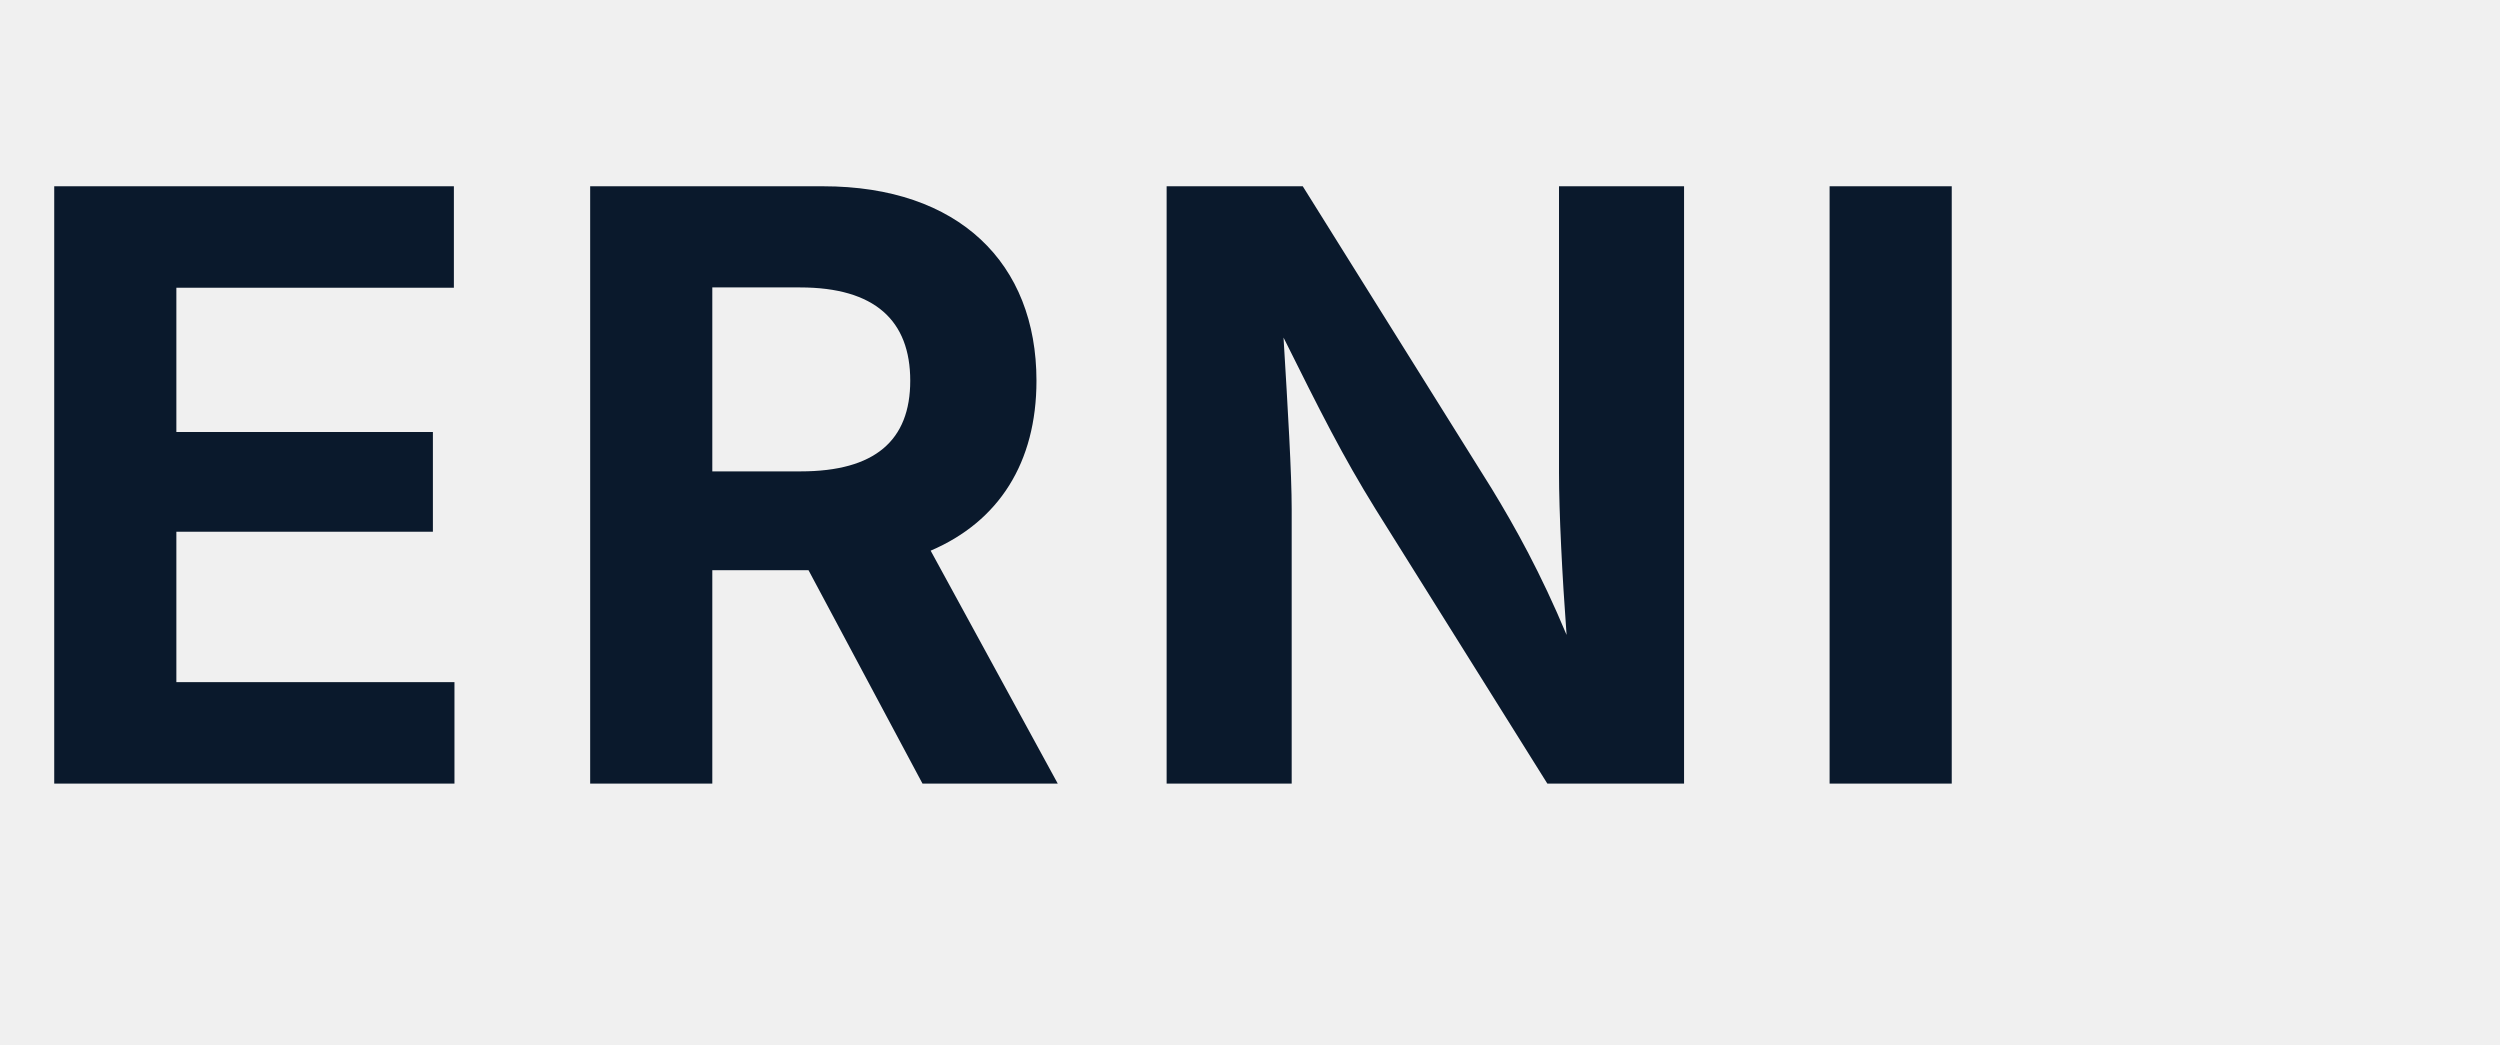
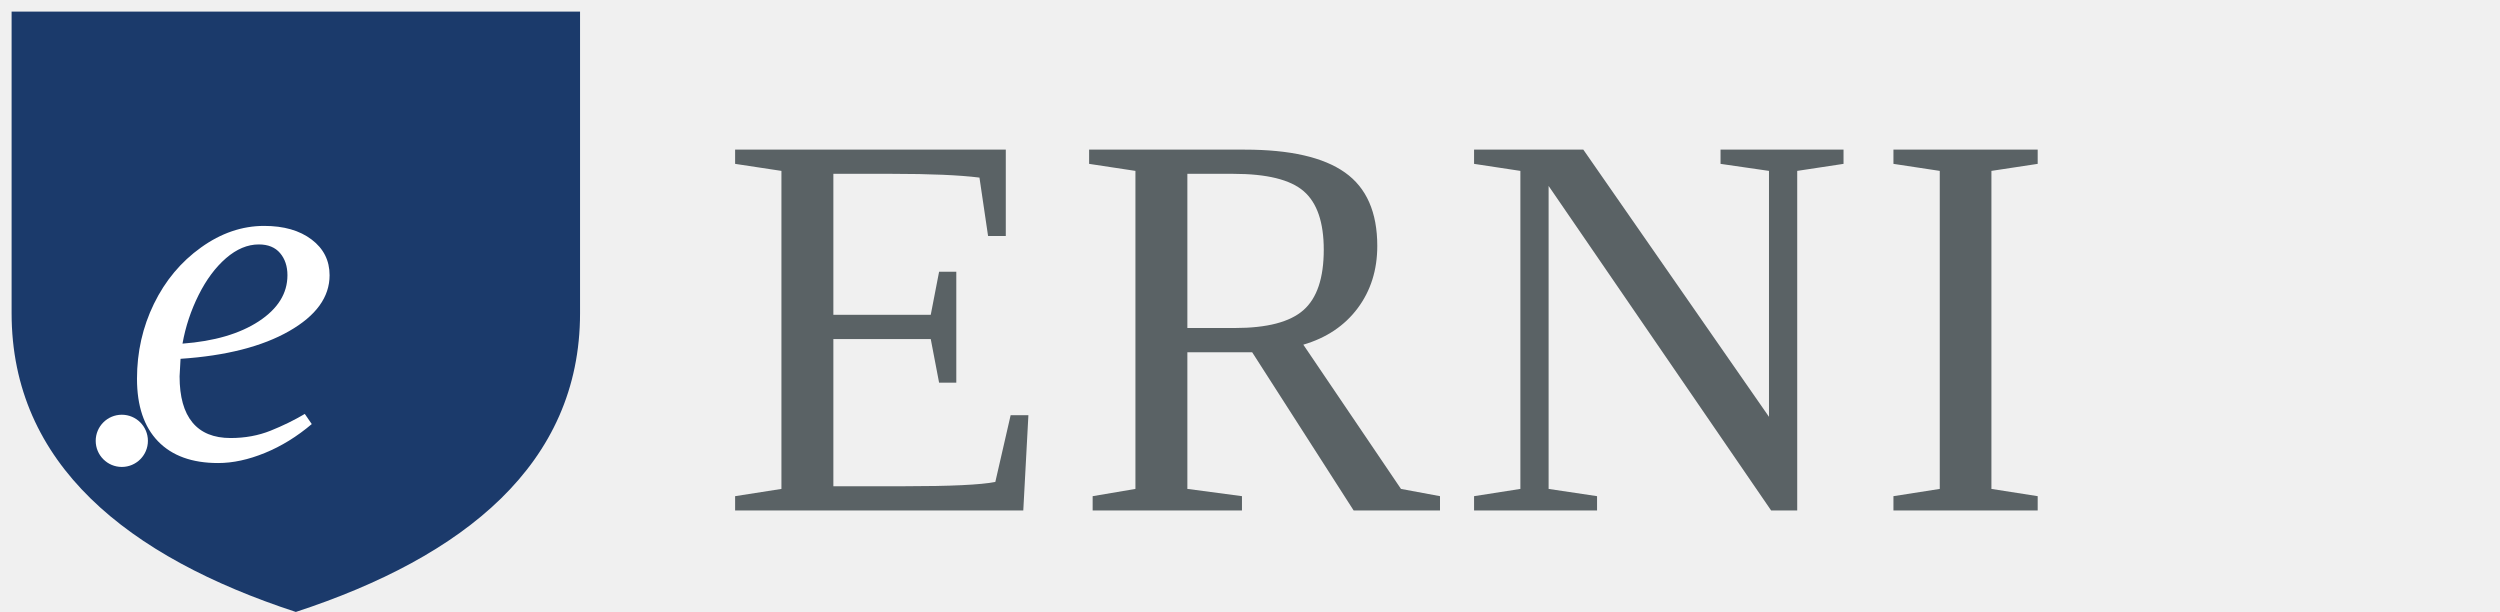
- <svg xmlns="http://www.w3.org/2000/svg" viewBox="0 0 134 56" width="134" height="56" role="img" aria-label="ERNI">
-   <text x="0" y="42" font-family="Inter, 'Segoe UI', Helvetica, Arial, sans-serif" font-size="44" font-weight="700" letter-spacing="2" fill="#0A192C">ERNI</text>
+ <svg xmlns="http://www.w3.org/2000/svg" viewBox="0 0 862 211" width="862" height="211" role="img" aria-label="ERNI">
+   <path fill="#1b3a6b" d="M4 4 h196 v104 c0 52 -40 84 -98 103 C44 192 4 160 4 108 Z" />
+   <text x="42" y="158" font-family="Georgia, 'Times New Roman', serif" font-style="italic" font-size="170" font-weight="400" fill="#ffffff">e</text>
+   <circle cx="42" cy="152" r="9" fill="#ffffff" />
+   <text x="248" y="176" font-family="Georgia, 'Times New Roman', 'Liberation Serif', serif" font-size="190" font-weight="400" letter-spacing="6" fill="#5a6265">ERNI</text>
</svg>
